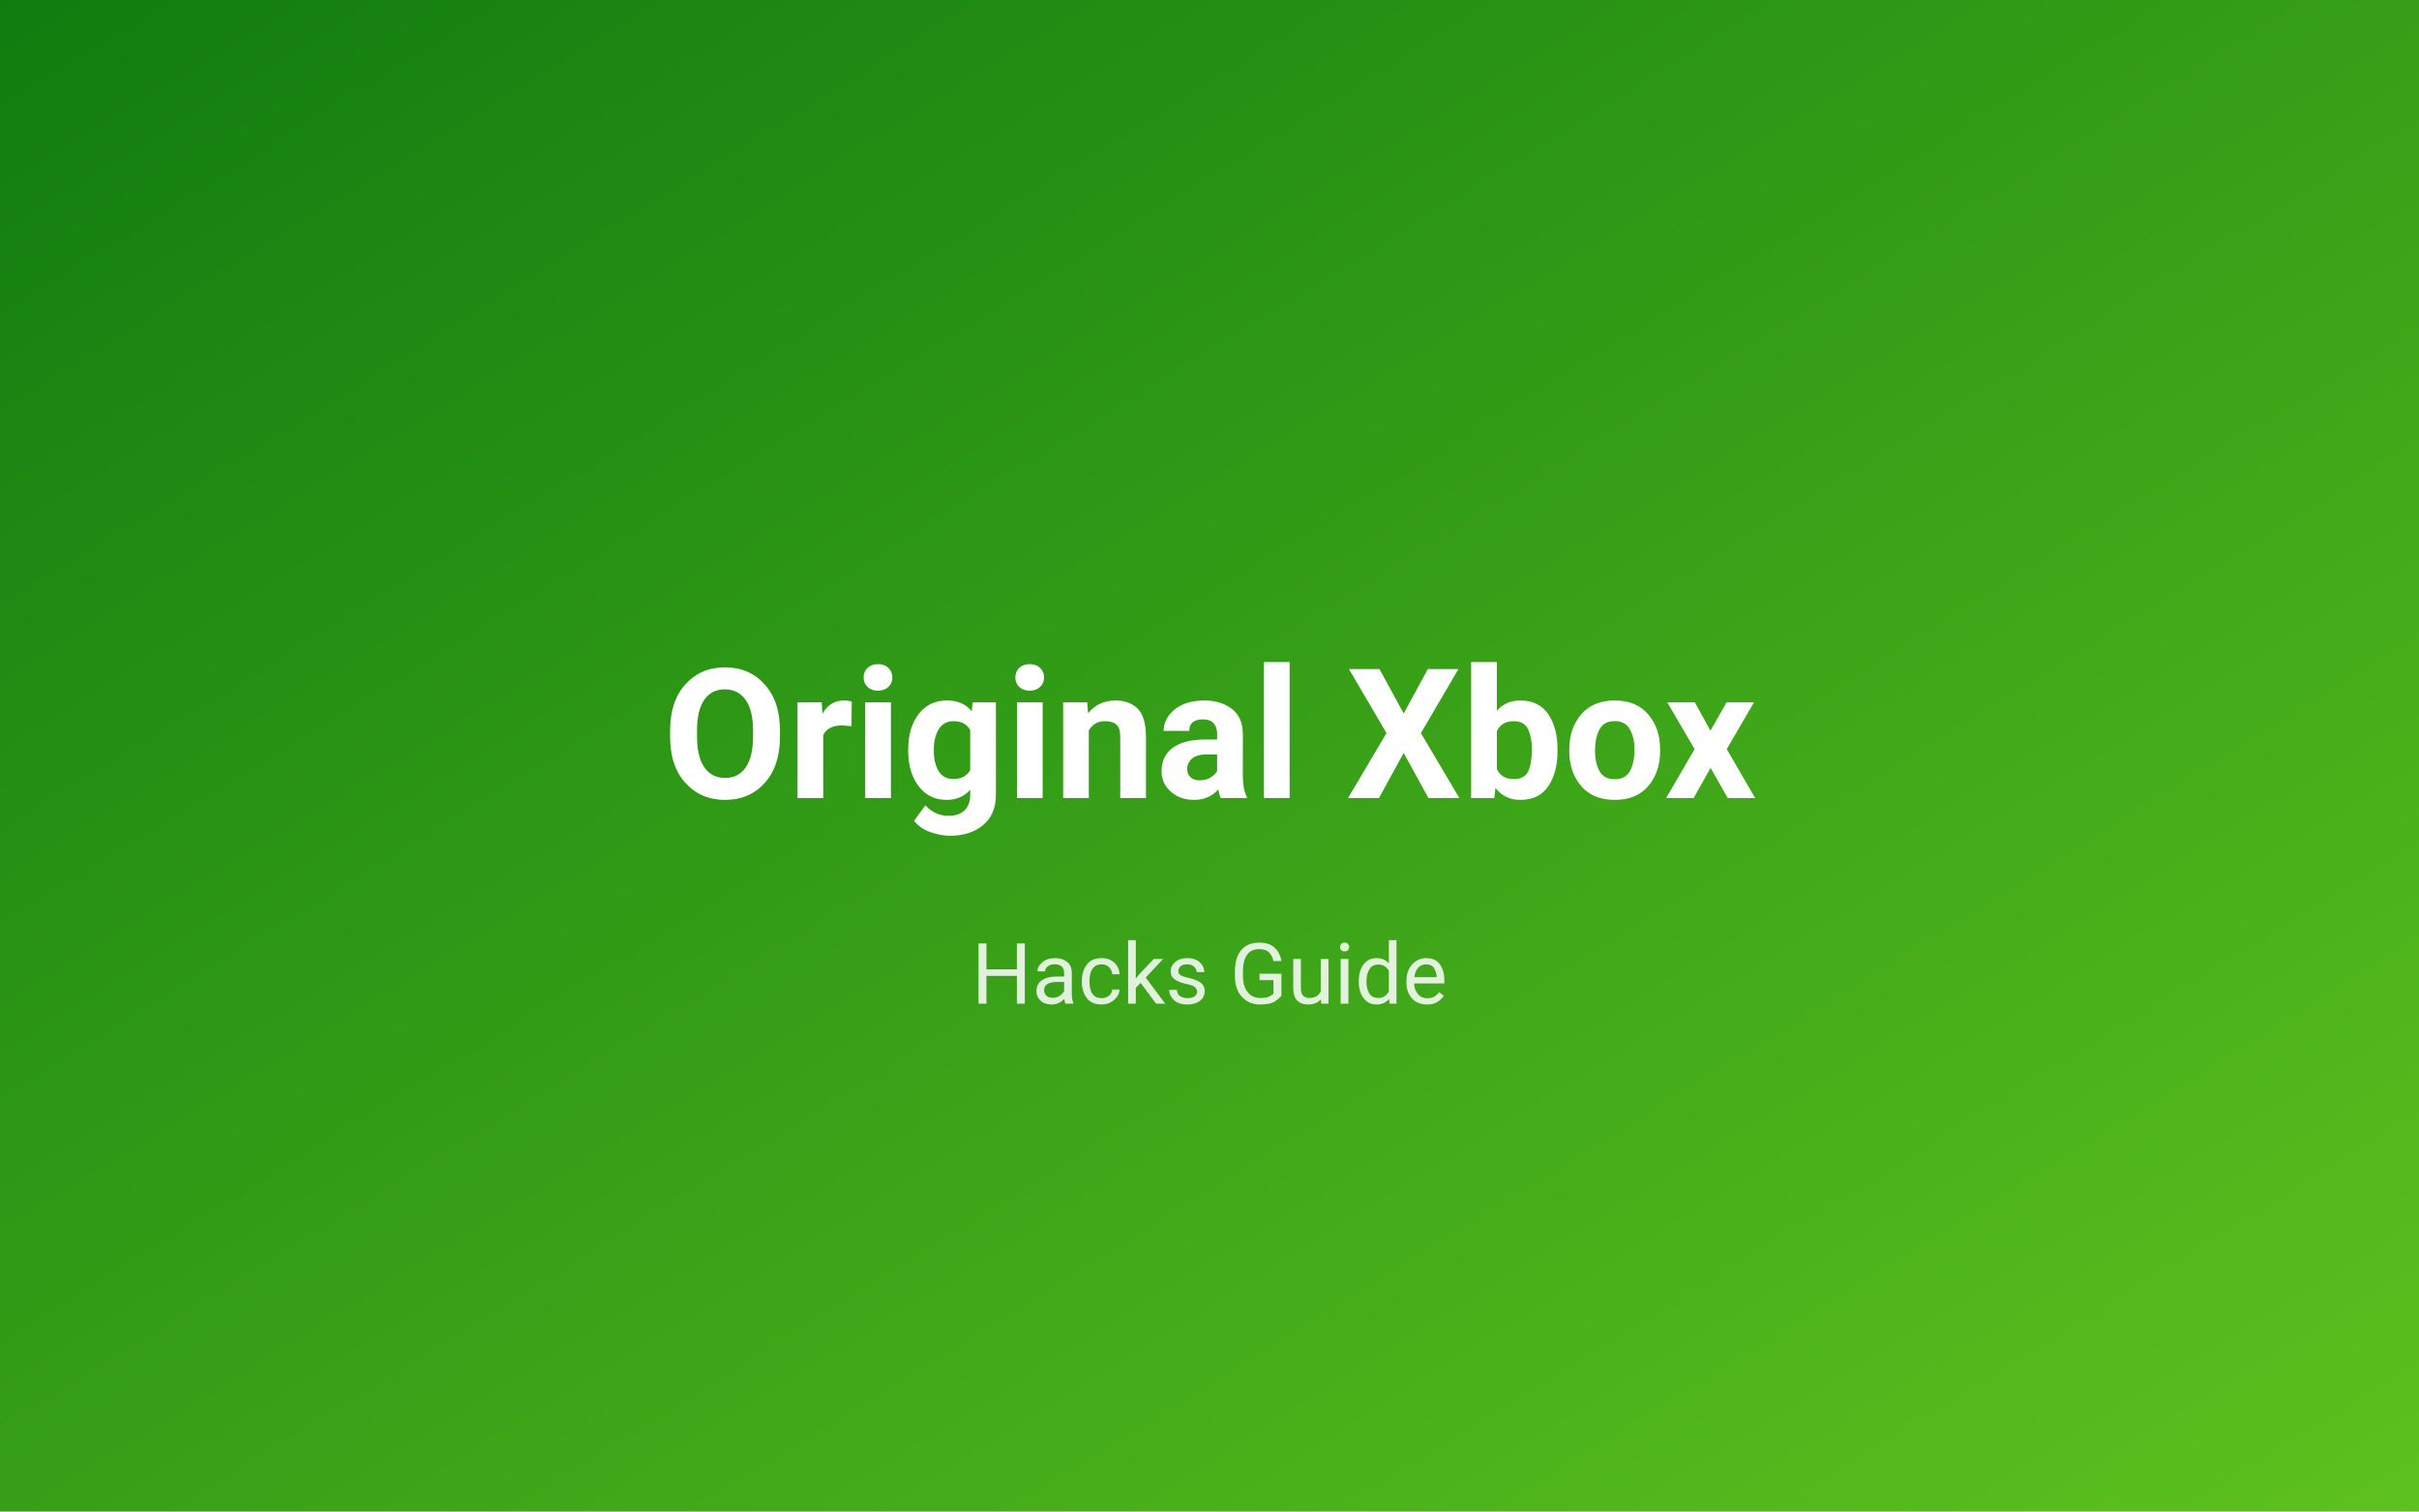
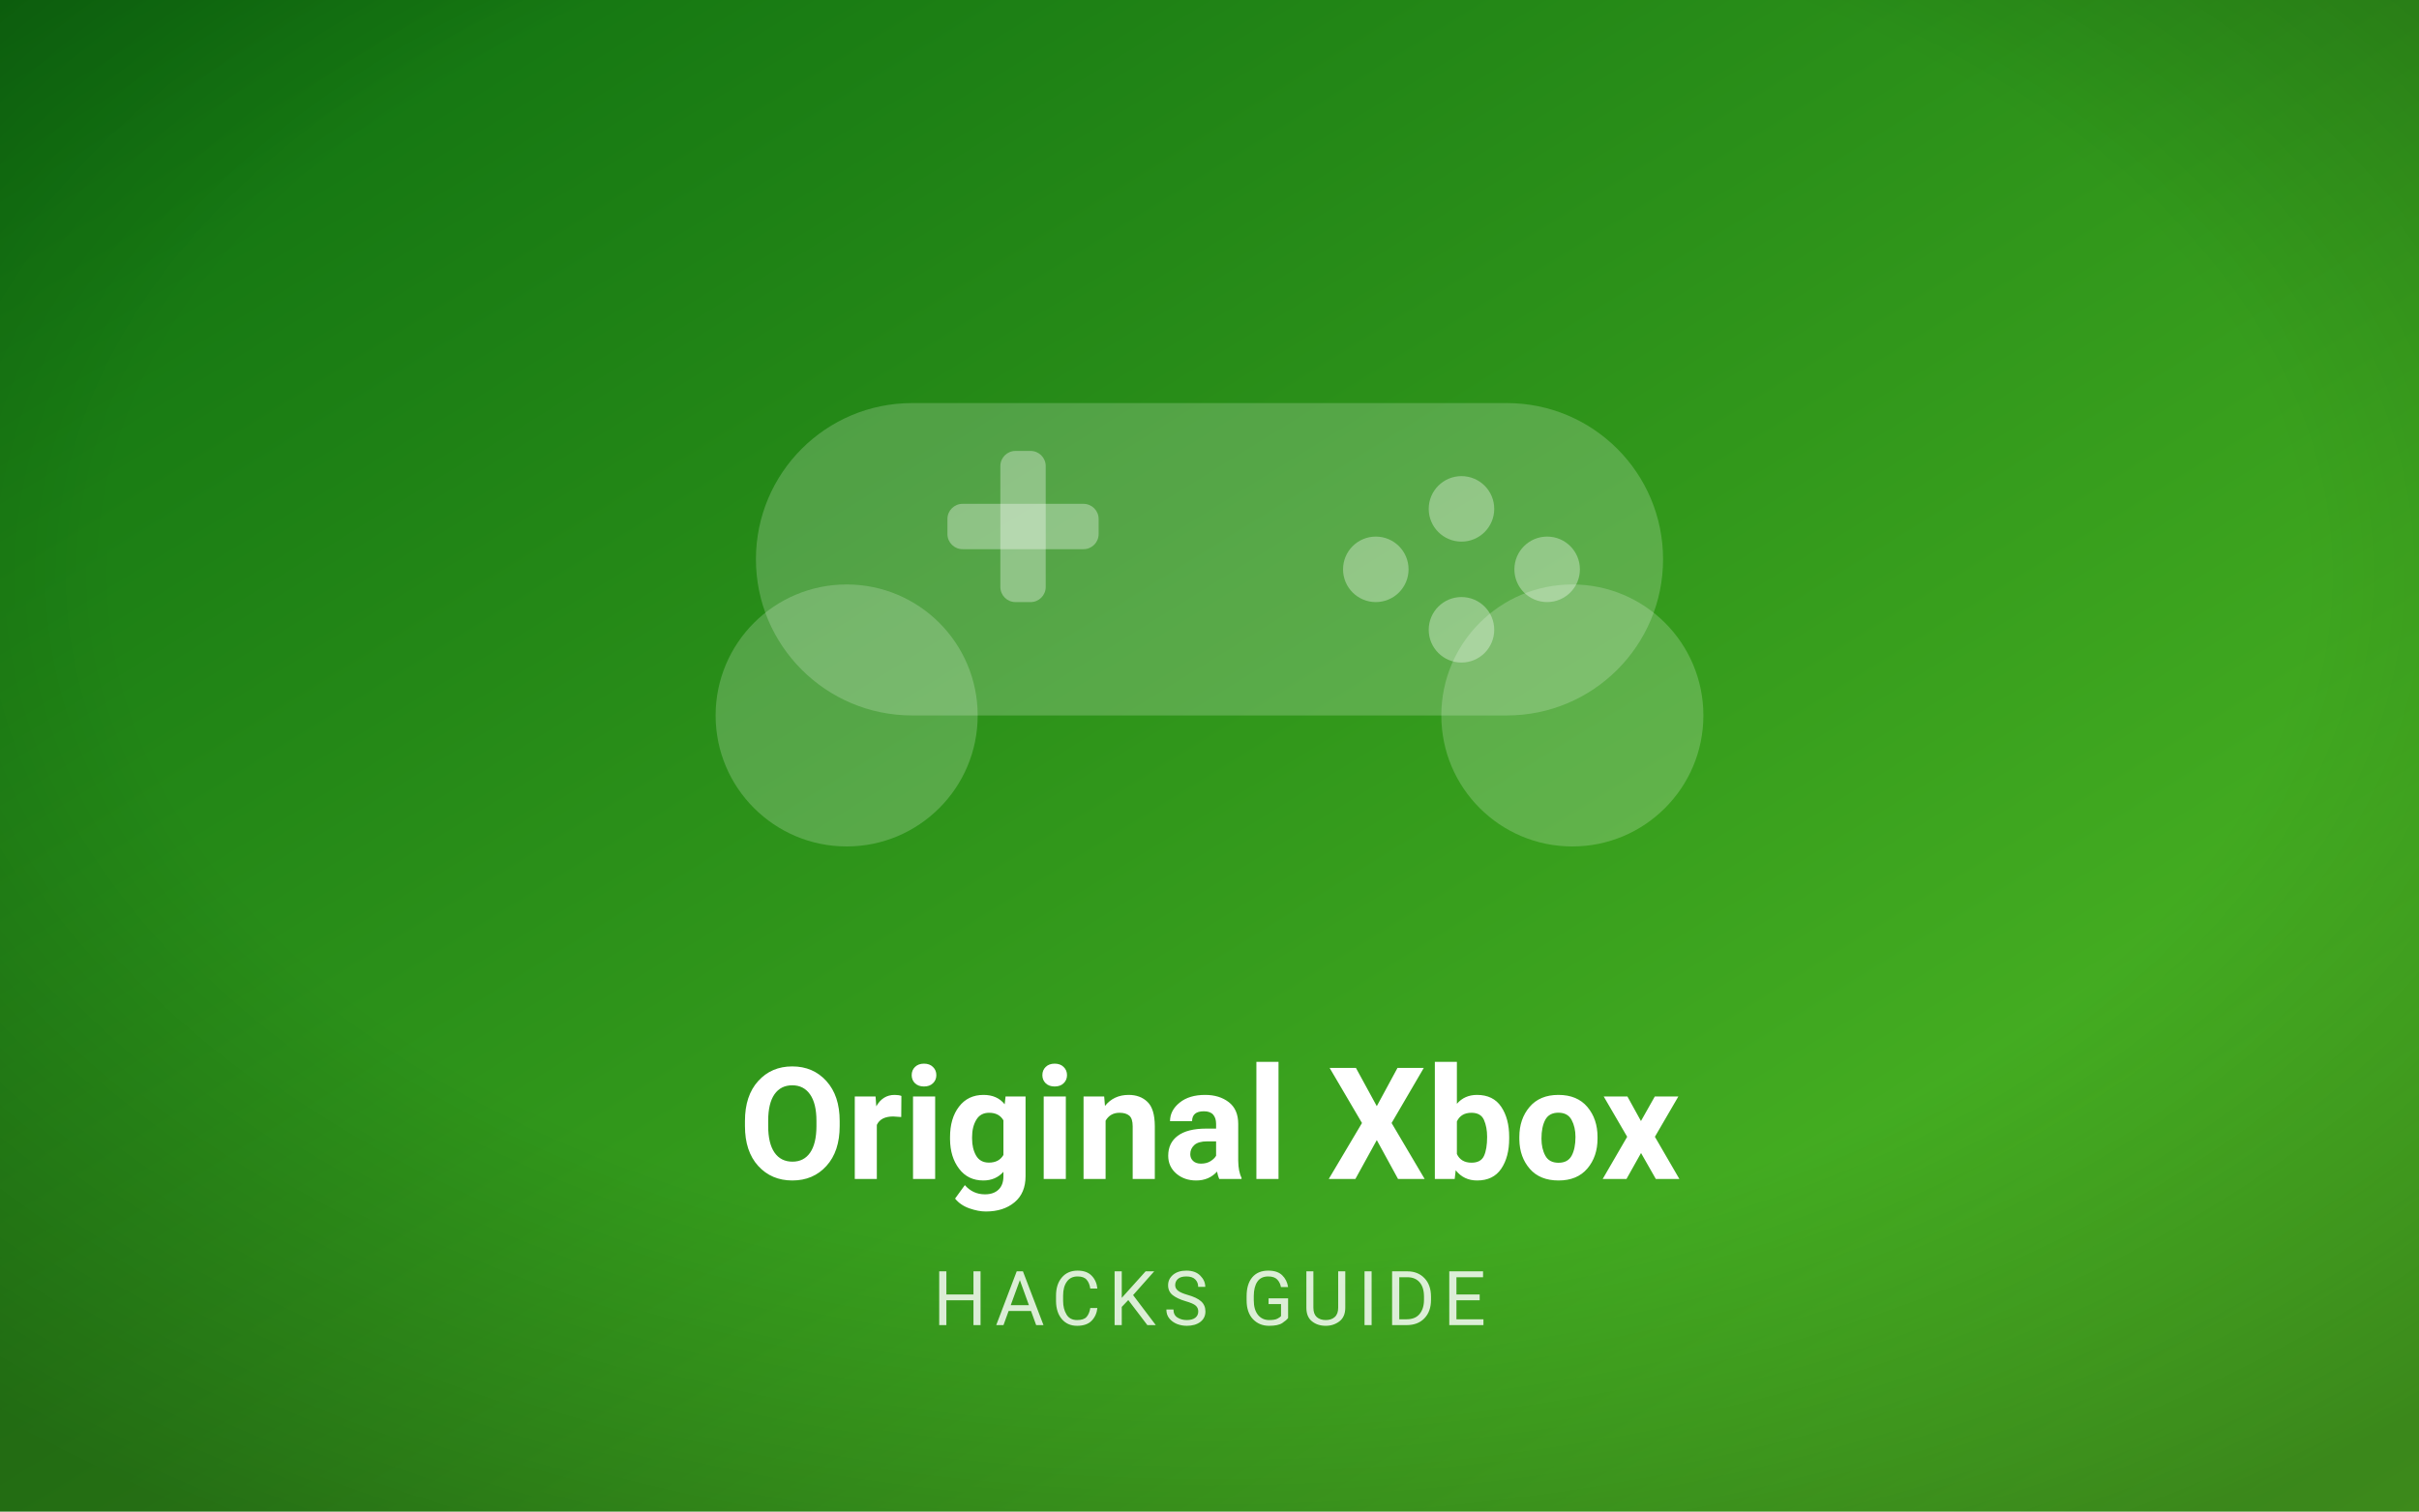
- <svg xmlns="http://www.w3.org/2000/svg" viewBox="0 0 400 250" preserveAspectRatio="xMidYMid slice">
+ <svg xmlns="http://www.w3.org/2000/svg" viewBox="0 0 480 300" preserveAspectRatio="xMidYMid slice">
  <defs>
    <linearGradient id="g" x1="0" y1="0" x2="1" y2="1">
-       <stop offset="0%" stop-color="#107c10" />
-       <stop offset="100%" stop-color="#5dc21e" />
+       <stop offset="0%" stop-color="#0e6f10" />
+       <stop offset="100%" stop-color="#54bf26" />
    </linearGradient>
+     <radialGradient id="v" cx="50%" cy="38%" r="75%">
+       <stop offset="60%" stop-color="#000000" stop-opacity="0" />
+       <stop offset="100%" stop-color="#000000" stop-opacity="0.28" />
+     </radialGradient>
  </defs>
-   <rect width="400" height="250" fill="url(#g)" />
-   <text x="200" y="132" font-family="-apple-system,BlinkMacSystemFont,Segoe UI,Roboto,Helvetica,Arial,sans-serif" font-size="30" font-weight="700" fill="#ffffff" text-anchor="middle">Original Xbox</text>
-   <text x="200" y="166" font-family="-apple-system,BlinkMacSystemFont,Segoe UI,Roboto,Helvetica,Arial,sans-serif" font-size="14" fill="#ffffff" fill-opacity="0.85" text-anchor="middle">Hacks Guide</text>
+   <rect width="480" height="300" fill="url(#g)" />
+   <g fill="#ffffff" fill-opacity="0.20">
+     <rect x="150" y="80" width="180" height="62" rx="31" />
+     <circle cx="168" cy="142" r="26" />
+     <circle cx="312" cy="142" r="26" />
+   </g>
+   <g fill="#ffffff" fill-opacity="0.34">
+     <rect x="188" y="100" width="30" height="9" rx="3" />
+     <rect x="198.5" y="89.5" width="9" height="30" rx="3" />
+     <circle cx="290" cy="101" r="6.5" />
+     <circle cx="307" cy="113" r="6.5" />
+     <circle cx="273" cy="113" r="6.5" />
+     <circle cx="290" cy="125" r="6.5" />
+   </g>
+   <rect width="480" height="300" fill="url(#v)" />
+   <text x="240" y="234" font-family="-apple-system,BlinkMacSystemFont,Segoe UI,Roboto,Helvetica,Arial,sans-serif" font-size="31" font-weight="700" fill="#ffffff" text-anchor="middle">Original Xbox</text>
+   <text x="240" y="263" font-family="-apple-system,BlinkMacSystemFont,Segoe UI,Roboto,Helvetica,Arial,sans-serif" font-size="15" letter-spacing="1.5" fill="#ffffff" fill-opacity="0.82" text-anchor="middle">HACKS GUIDE</text>
</svg>
